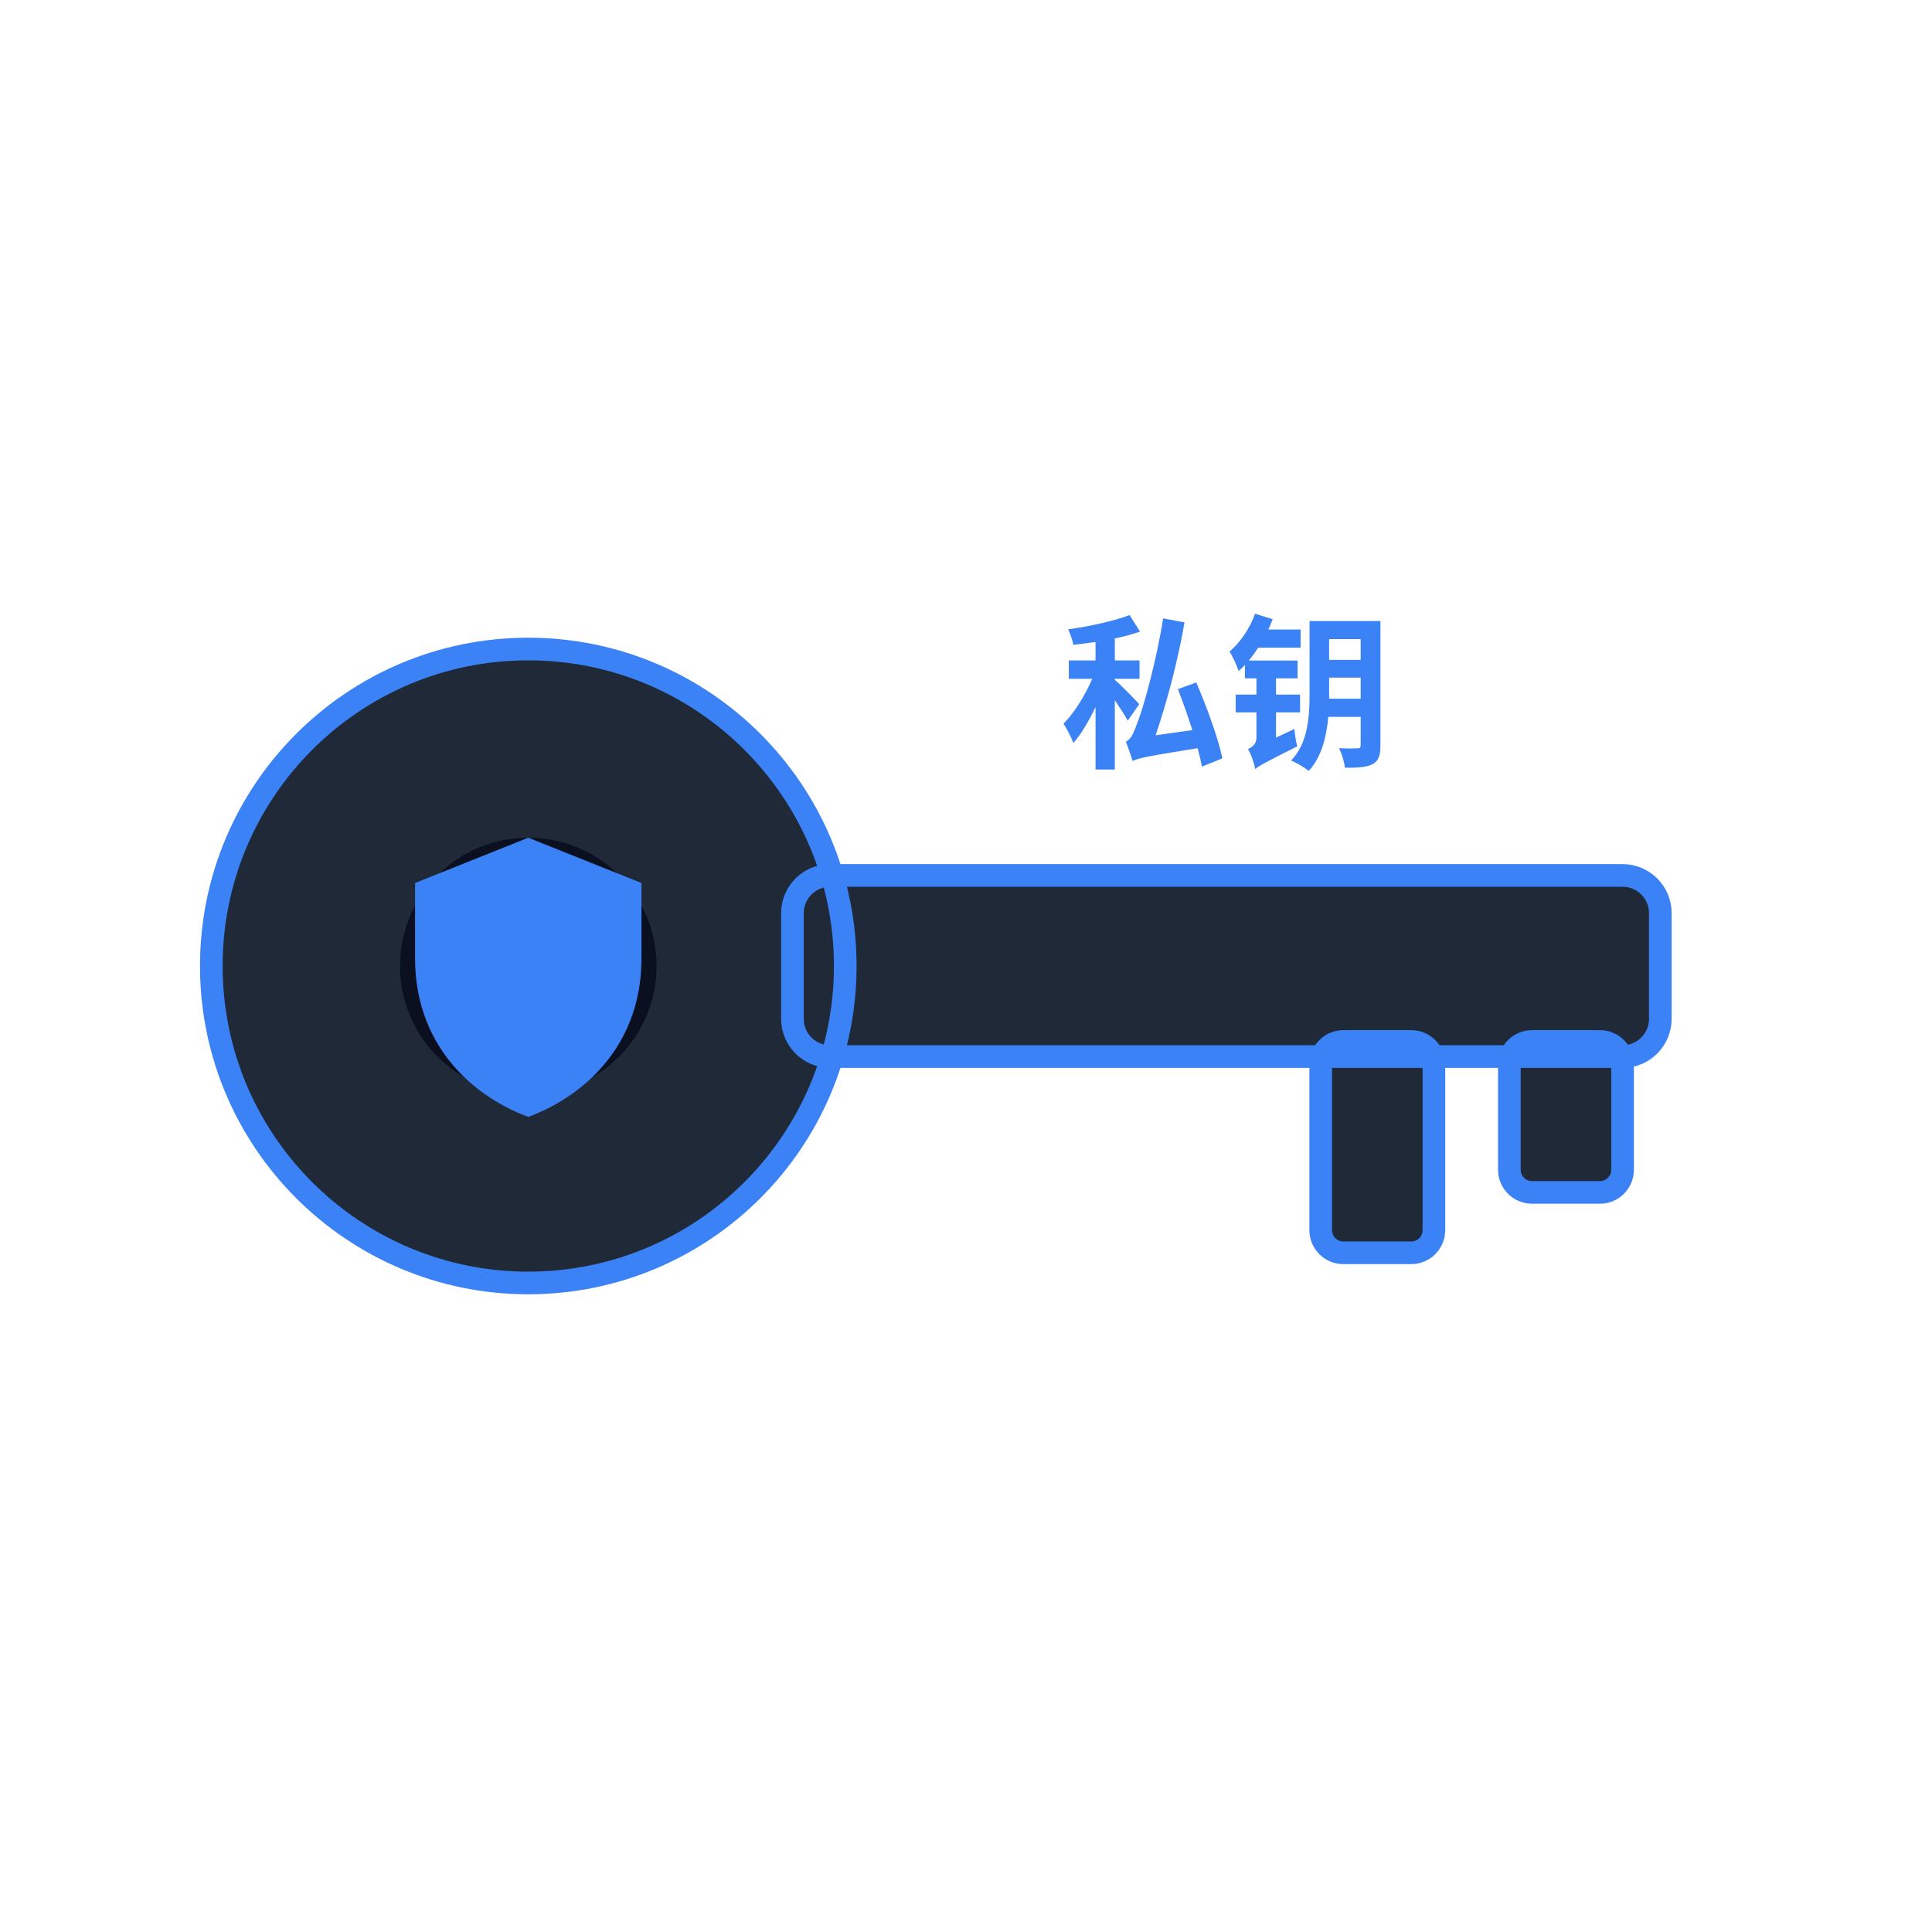
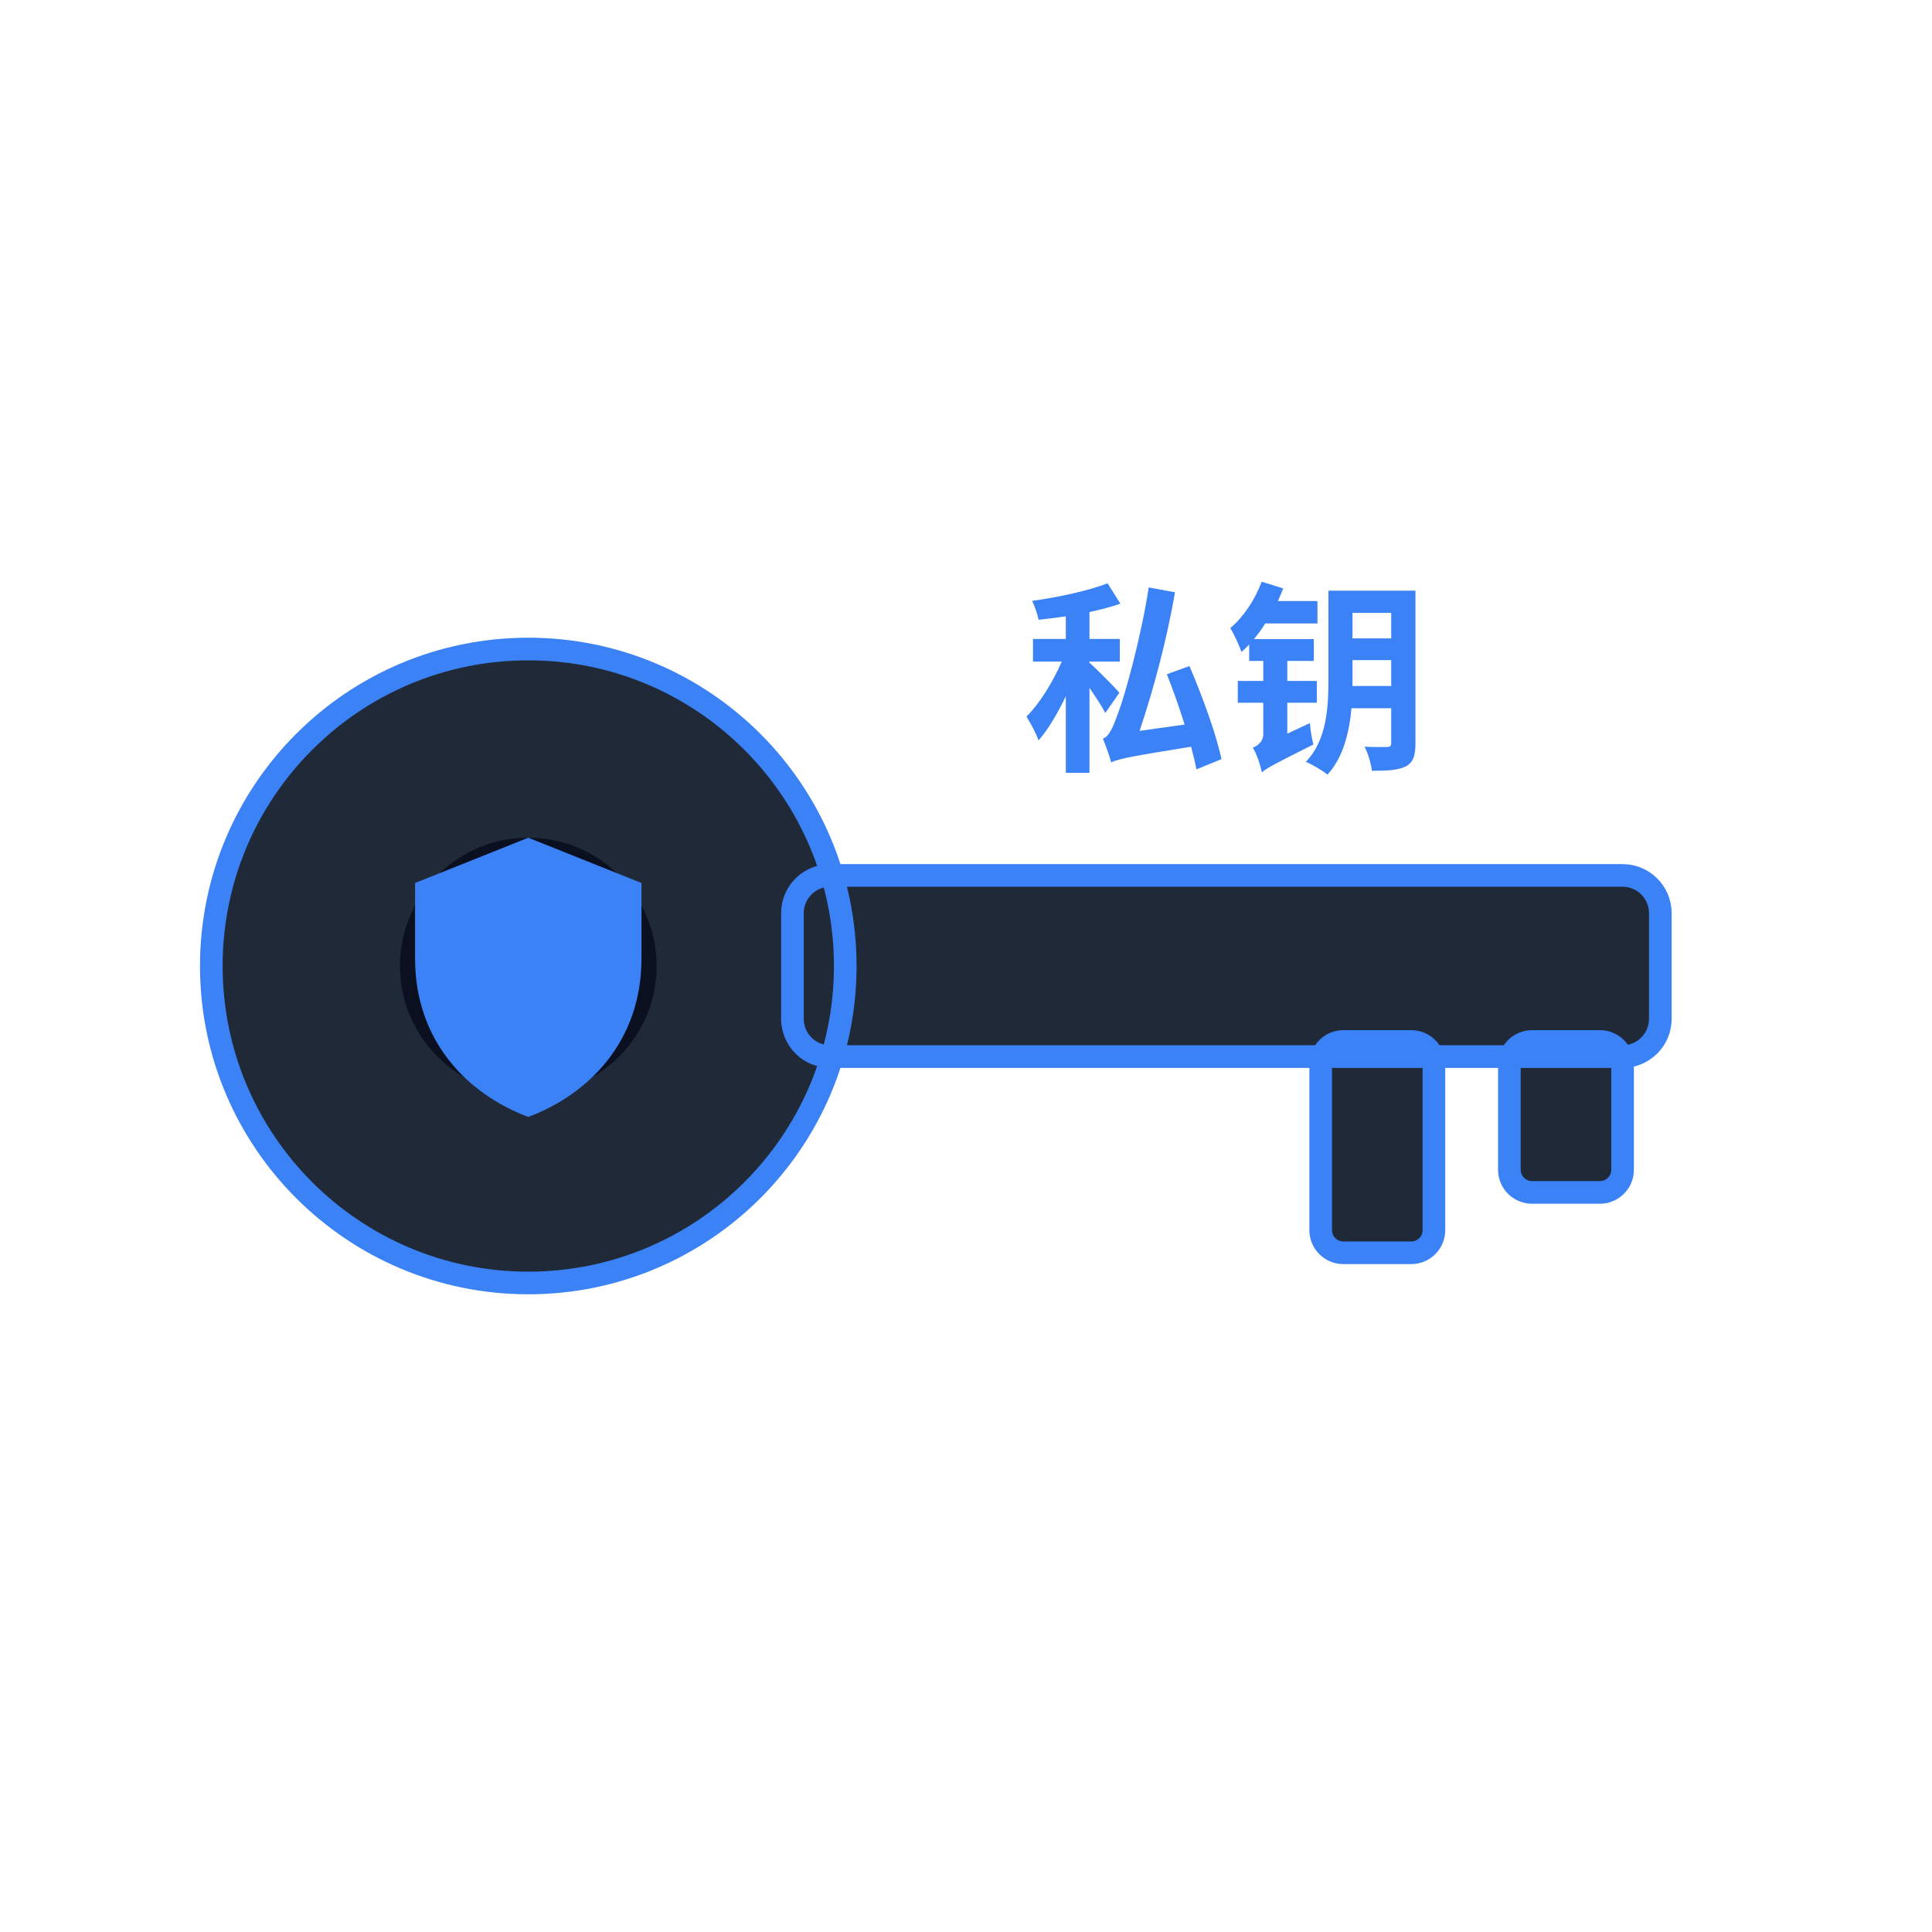
<svg xmlns="http://www.w3.org/2000/svg" viewBox="0 0 512 512" width="512" height="512">
  <g id="private-key" transform="translate(0 0)">
    <circle cx="140" cy="256" r="84" fill="#1F2937" />
    <circle cx="140" cy="256" r="34" fill="#0B1020" />
    <rect x="210" y="232" width="230" height="48" rx="10" fill="#1F2937" />
    <rect x="350" y="276" width="30" height="56" rx="6" fill="#1F2937" />
    <rect x="400" y="276" width="30" height="40" rx="6" fill="#1F2937" />
    <circle cx="140" cy="256" r="84" fill="none" stroke="#3B82F6" stroke-width="6" />
  </g>
  <g fill="none" stroke="#3B82F6" stroke-width="6">
    <rect x="210" y="232" width="230" height="48" rx="10" />
    <rect x="350" y="276" width="30" height="56" rx="6" />
    <rect x="400" y="276" width="30" height="40" rx="6" />
  </g>
  <g id="shield">
    <path d="M140 222 l30 12 v20 c0 22 -14 36 -30 42 c-16 -6 -30 -20 -30 -42 v-20z" fill="#3B82F6" />
  </g>
-   <text x="325" y="200" text-anchor="middle" font-family="system-ui, -apple-system, 'PingFang SC', 'Noto Sans CJK SC', sans-serif" font-size="44" font-weight="700" fill="#3B82F6">私钥</text>
+   <text x="325" y="200" text-anchor="middle" font-family="system-ui, -apple-system, 'PingFang SC', 'Noto Sans CJK SC', sans-serif" font-size="54" font-weight="700" fill="#3B82F6">私钥</text>
</svg>
